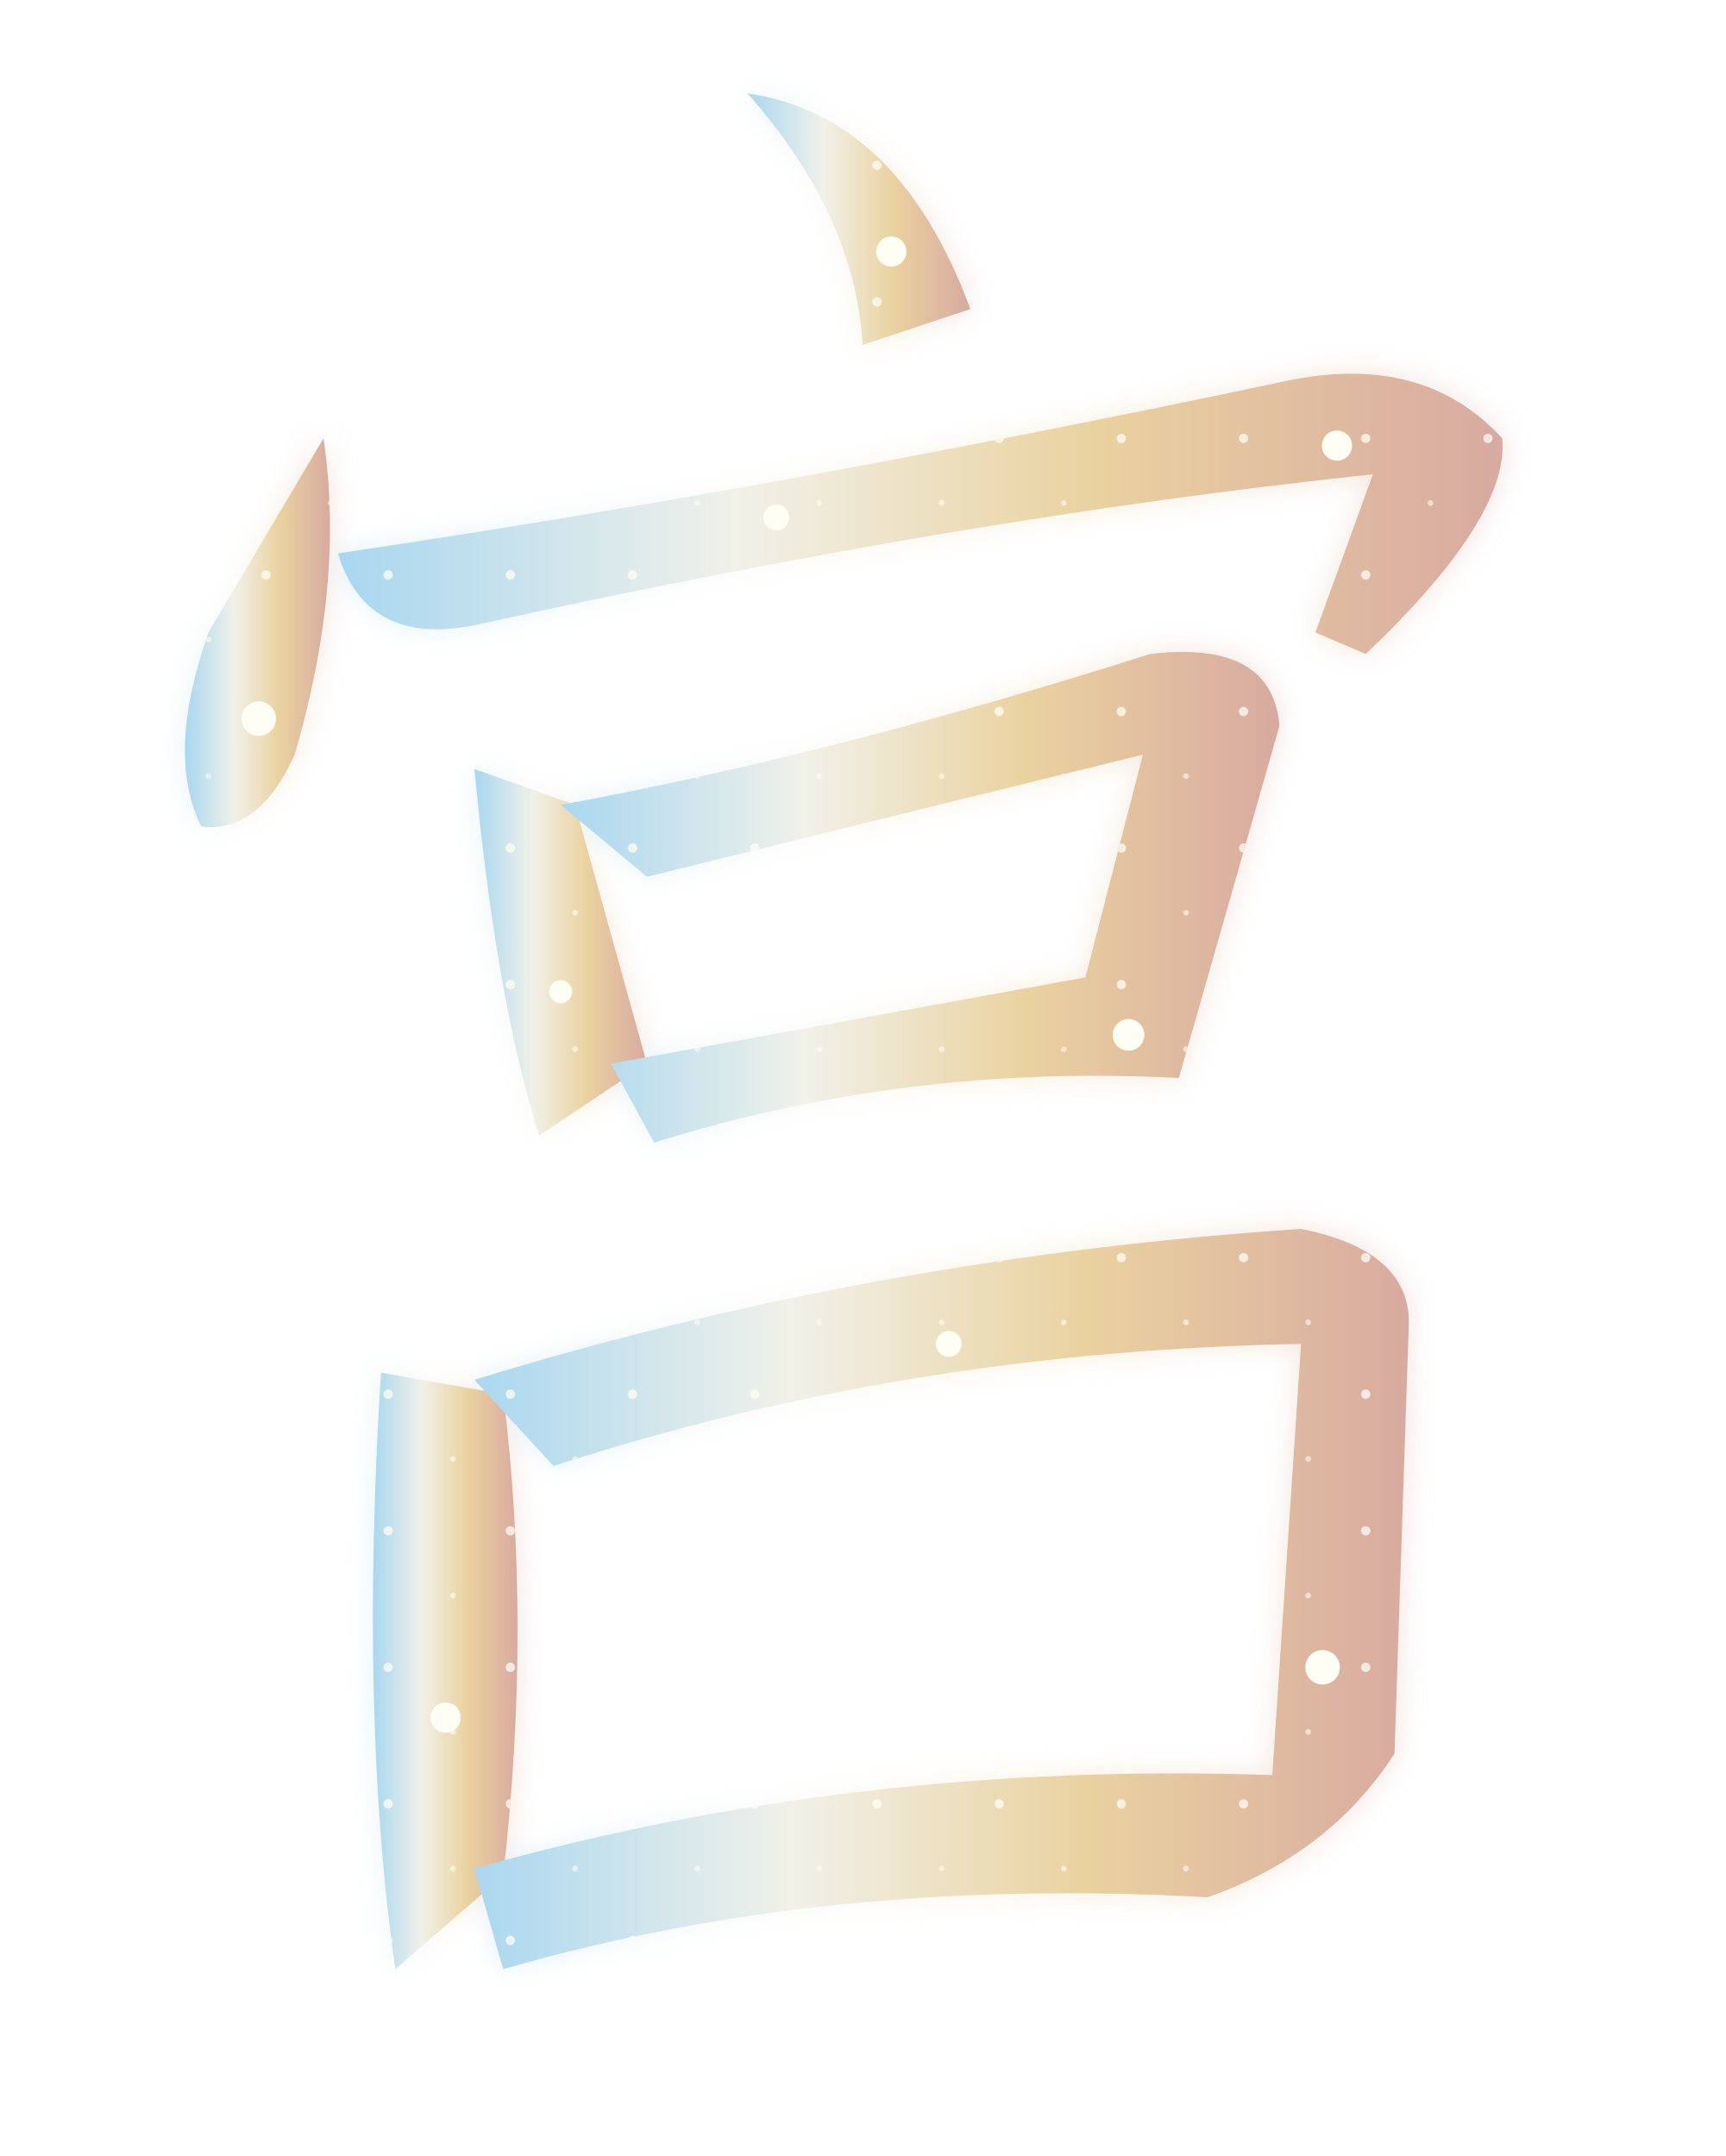
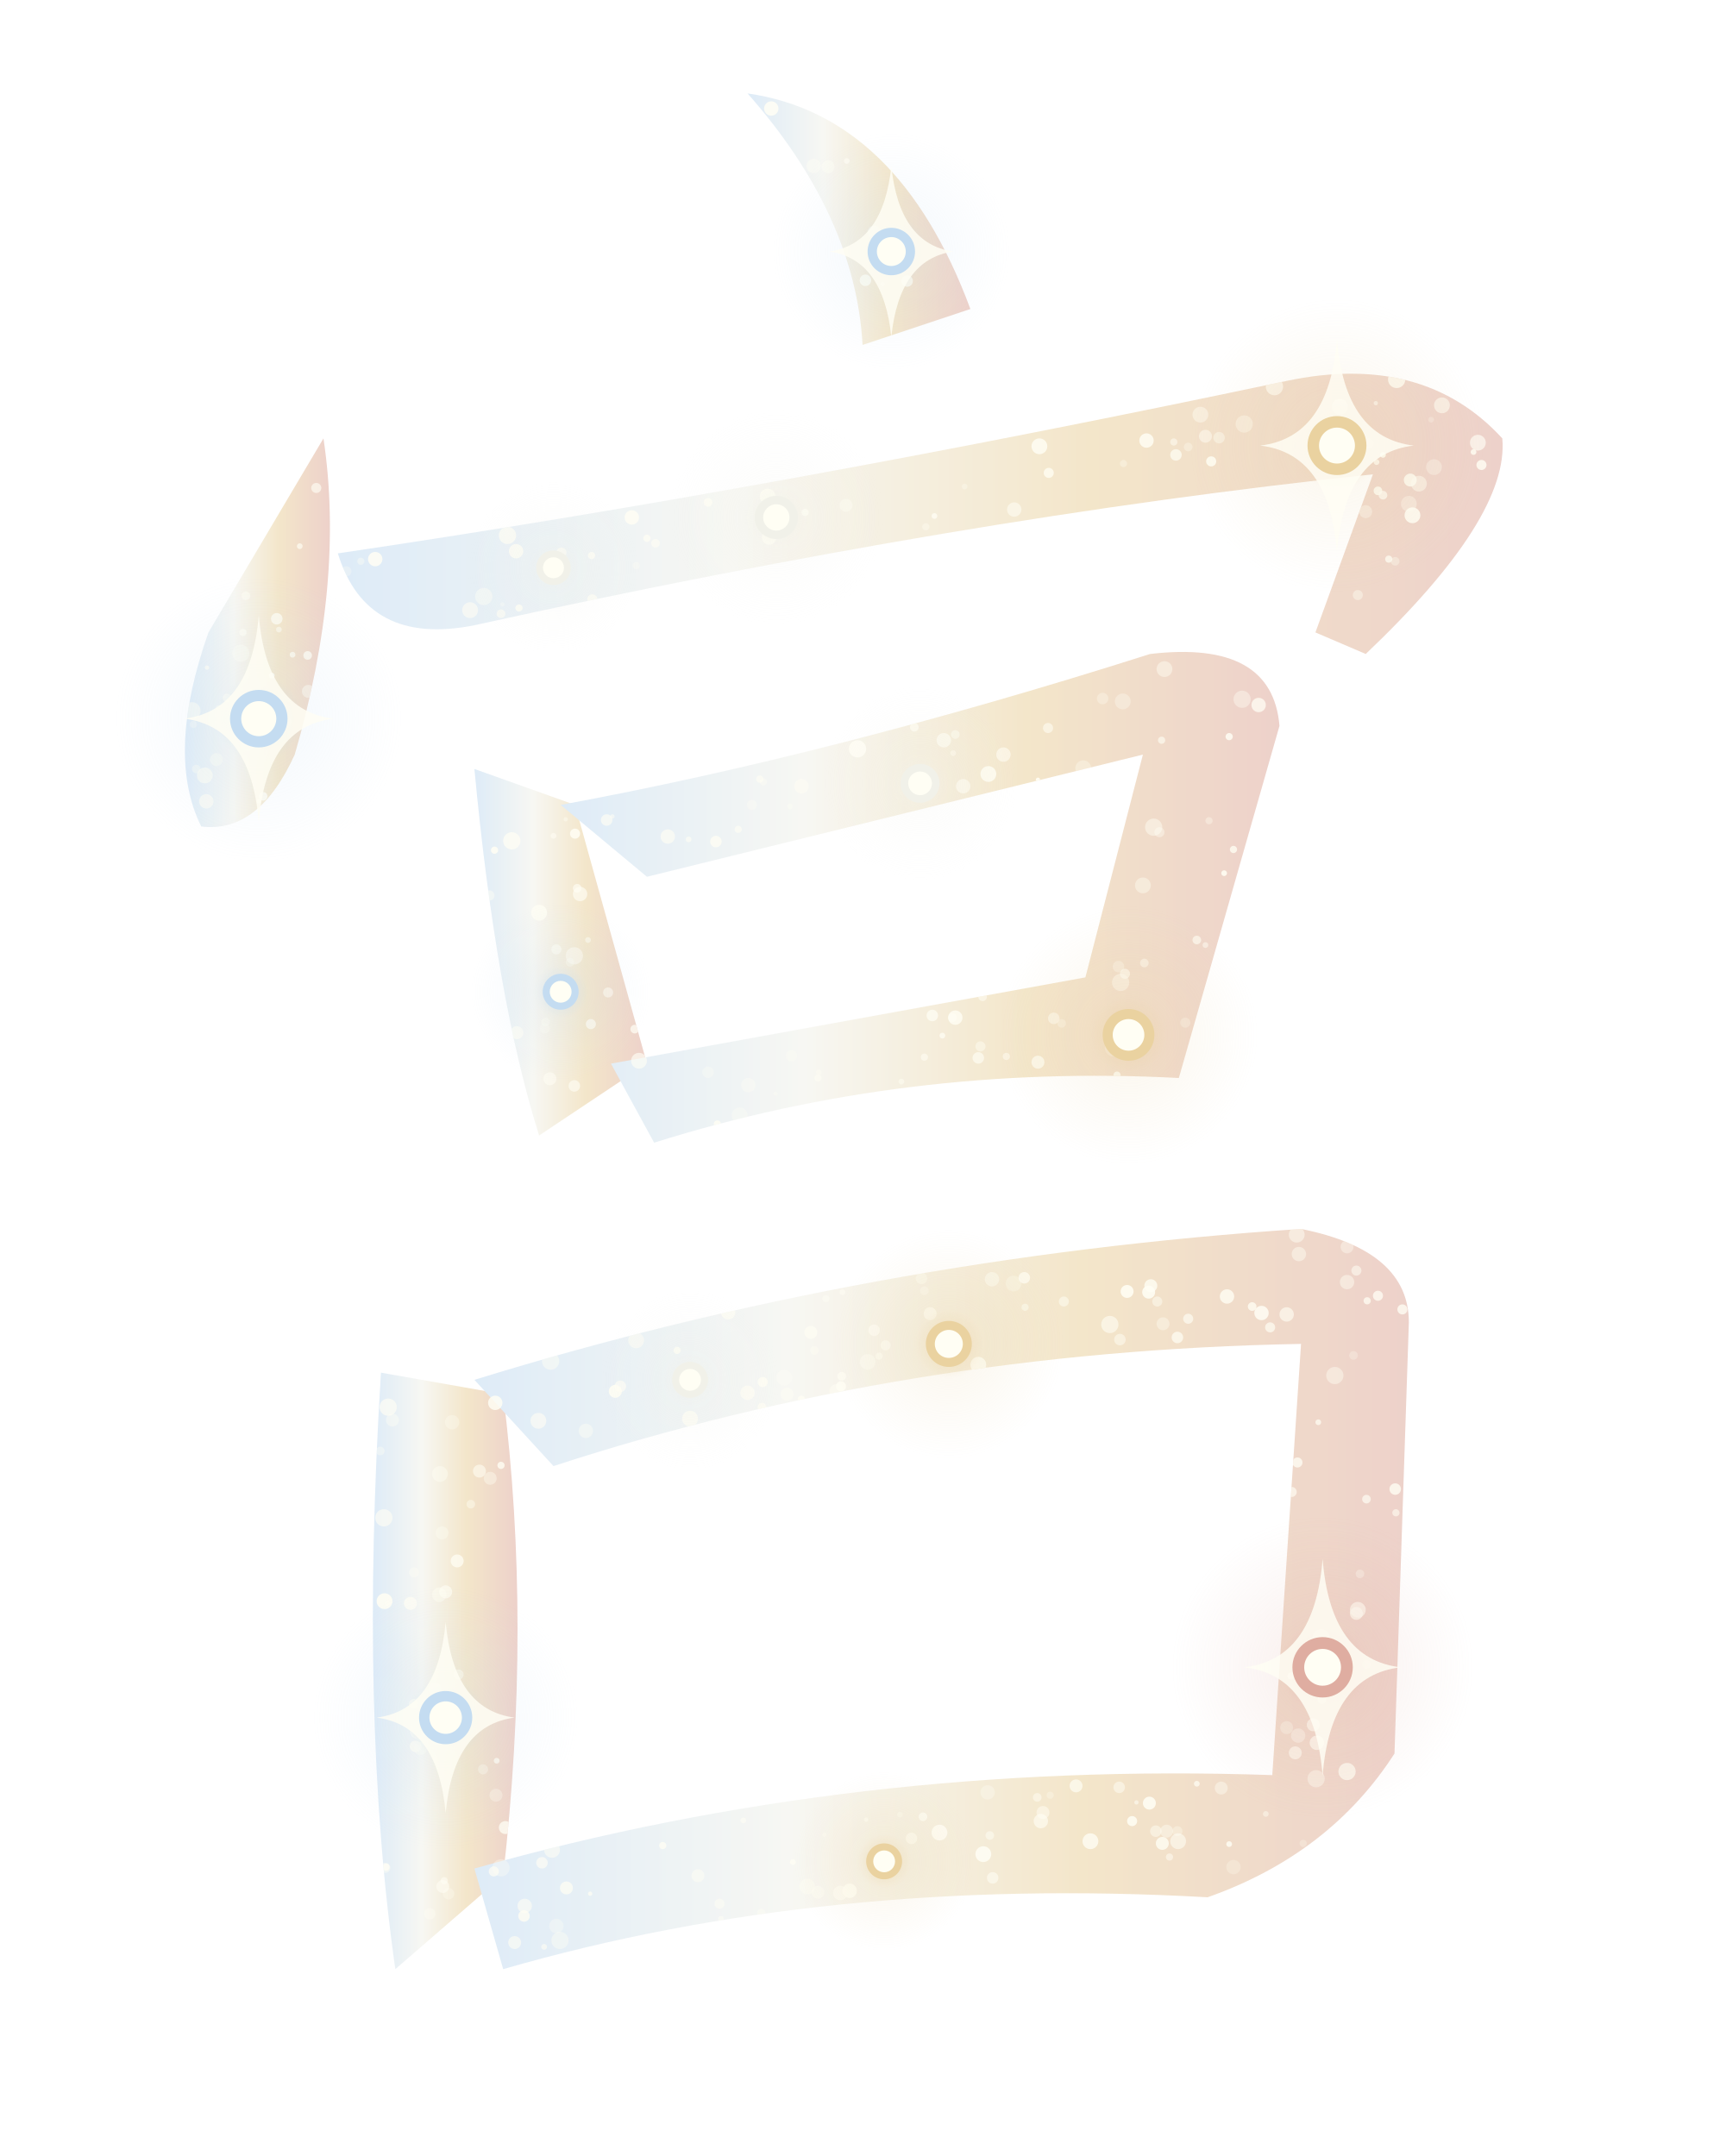
<svg xmlns="http://www.w3.org/2000/svg" viewBox="0 0 240 300" role="img" aria-labelledby="title">
  <defs>
    <linearGradient id="spectrum">
-       <stop stop-color="#a9d7f0" />
+       <stop stop-color="#c4dcf1" />
      <stop offset=".34" stop-color="#f1f1e9" />
      <stop offset=".65" stop-color="#ead2a0" />
-       <stop offset="1" stop-color="#d8aaa0" />
+       <stop offset="1" stop-color="#dfada1" />
    </linearGradient>
-     <filter id="aura" x="-30%" y="-30%" width="160%" height="160%">
-       <feGaussianBlur stdDeviation="2" />
-     </filter>
    <g id="brush-shape">
      <path d="M104 13Q125 16 135 43L120 48Q119 30 104 13Z" />
      <path d="M45 61Q48 81 41 105Q36 116 28 115Q23 105 29 88Z" />
      <path d="M47 77Q108 68 179 53Q198 49 209 61Q210 72 190 91L183 88L191 66Q134 72 66 87Q51 90 47 77Z" />
      <path d="M66 107L80 112L90 148L75 158Q69 139 66 107Z" />
      <path d="M78 112Q116 105 160 91Q177 89 178 101L164 150Q126 148 91 159L85 148L151 136L159 105L90 122Z" />
      <path d="M53 191L70 194Q74 226 70 261L55 274Q50 239 53 191Z" />
      <path d="M66 192Q121 175 181 171Q196 174 196 184L194 244Q185 258 168 264Q115 261 70 274L66 260Q119 245 177 247L181 187Q126 188 77 204Z" />
    </g>
    <clipPath id="brush-clip">
-       <use href="#brush-shape" />
+       <path d="M104 13Q125 16 135 43L120 48Q119 30 104 13Z" />
+       <path d="M45 61Q48 81 41 105Q36 116 28 115Q23 105 29 88Z" />
+       <path d="M47 77Q108 68 179 53Q198 49 209 61Q210 72 190 91L183 88L191 66Q134 72 66 87Q51 90 47 77Z" />
+       <path d="M66 107L80 112L90 148L75 158Q69 139 66 107Z" />
+       <path d="M78 112Q116 105 160 91Q177 89 178 101L164 150Q126 148 91 159L85 148L151 136L159 105L90 122Z" />
+       <path d="M53 191L70 194Q74 226 70 261L55 274Q50 239 53 191Z" />
+       <path d="M66 192Q121 175 181 171Q196 174 196 184L194 244Q185 258 168 264Q115 261 70 274L66 260Q119 245 177 247L181 187Q126 188 77 204Z" />
    </clipPath>
-     <pattern id="grain" width="17" height="19" patternUnits="userSpaceOnUse">
-       <circle cx="3" cy="4" r=".65" fill="#fffef4" opacity=".75" />
-       <circle cx="12" cy="13" r=".4" fill="#fffef4" opacity=".6" />
-     </pattern>
+     <radialGradient id="halo-0">
+       <stop stop-color="#c4dcf1" stop-opacity=".6" />
+       <stop offset=".3" stop-color="#c4dcf1" stop-opacity=".14" />
+       <stop offset="1" stop-color="#c4dcf1" stop-opacity="0" />
+     </radialGradient>
+     <radialGradient id="halo-1">
+       <stop stop-color="#f1f1e9" stop-opacity=".6" />
+       <stop offset=".3" stop-color="#f1f1e9" stop-opacity=".14" />
+       <stop offset="1" stop-color="#f1f1e9" stop-opacity="0" />
+     </radialGradient>
+     <radialGradient id="halo-2">
+       <stop stop-color="#ead2a0" stop-opacity=".6" />
+       <stop offset=".3" stop-color="#ead2a0" stop-opacity=".14" />
+       <stop offset="1" stop-color="#ead2a0" stop-opacity="0" />
+     </radialGradient>
+     <radialGradient id="halo-3">
+       <stop stop-color="#dfada1" stop-opacity=".6" />
+       <stop offset=".3" stop-color="#dfada1" stop-opacity=".14" />
+       <stop offset="1" stop-color="#dfada1" stop-opacity="0" />
+     </radialGradient>
  </defs>
-   <use href="#brush-shape" fill="url(#spectrum)" filter="url(#aura)" opacity=".35" />
-   <use href="#brush-shape" fill="url(#spectrum)" />
-   <use href="#brush-shape" fill="url(#grain)" />
-   <g fill="#fffef4">
-     <circle cx="124" cy="35" r="2.1" />
-     <circle cx="36" cy="100" r="2.4" />
-     <circle cx="108" cy="72" r="1.8" />
-     <circle cx="186" cy="62" r="2.1" />
-     <circle cx="78" cy="138" r="1.6" />
-     <circle cx="157" cy="144" r="2.2" />
-     <circle cx="62" cy="239" r="2.1" />
-     <circle cx="132" cy="187" r="1.8" />
-     <circle cx="184" cy="232" r="2.4" />
+   <use href="#brush-shape" fill="url(#spectrum)" opacity=".56" />
+   <g clip-path="url(#brush-clip)" fill="#fffef4">
+     <circle cx="103.4" cy="253.3" r="0.4" opacity="0.56" />
+     <circle cx="137.4" cy="249.4" r="1.0" opacity="0.32" />
+     <circle cx="172.8" cy="97.3" r="1.2" opacity="0.39" />
+     <circle cx="161.8" cy="184.2" r="0.9" opacity="0.37" />
+     <circle cx="119.3" cy="104.2" r="1.2" opacity="0.86" />
+     <circle cx="155.4" cy="149.6" r="0.5" opacity="0.81" />
+     <circle cx="113.2" cy="23.1" r="1.0" opacity="0.39" />
+     <circle cx="189.2" cy="219.0" r="0.6" opacity="0.32" />
+     <circle cx="78.1" cy="76.9" r="0.7" opacity="0.71" />
+     <circle cx="53.7" cy="259.8" r="0.5" opacity="0.77" />
+     <circle cx="70.6" cy="74.5" r="1.2" opacity="0.71" />
+     <circle cx="115.2" cy="23.2" r="0.9" opacity="0.40" />
+     <circle cx="96.0" cy="197.4" r="1.1" opacity="0.71" />
+     <circle cx="173.1" cy="59.0" r="1.2" opacity="0.36" />
+     <circle cx="79.9" cy="151.1" r="0.8" opacity="0.64" />
+     <circle cx="125.2" cy="252.5" r="0.4" opacity="0.33" />
+     <circle cx="85.6" cy="193.6" r="0.9" opacity="0.87" />
+     <circle cx="193.2" cy="77.8" r="0.5" opacity="0.74" />
+     <circle cx="200.6" cy="56.4" r="1.1" opacity="0.59" />
+     <circle cx="81.8" cy="130.8" r="0.4" opacity="0.52" />
+     <circle cx="26.7" cy="98.9" r="1.2" opacity="0.56" />
+     <circle cx="118.2" cy="263.1" r="1.0" opacity="0.89" />
+     <circle cx="111.5" cy="194.7" r="0.5" opacity="0.71" />
+     <circle cx="190.2" cy="181.0" r="0.5" opacity="0.74" />
+     <circle cx="162.7" cy="258.4" r="0.5" opacity="0.52" />
+     <circle cx="196.5" cy="71.7" r="1.1" opacity="0.88" />
+     <circle cx="157.5" cy="253.4" r="0.7" opacity="0.87" />
+     <circle cx="110.1" cy="146.9" r="0.8" opacity="0.25" />
+     <circle cx="33.5" cy="90.9" r="1.2" opacity="0.39" />
+     <circle cx="99.6" cy="117.1" r="0.8" opacity="0.76" />
+     <circle cx="88.9" cy="147.6" r="1.1" opacity="0.66" />
+     <circle cx="151.7" cy="256.2" r="1.1" opacity="0.77" />
+     <circle cx="116.4" cy="193.6" r="1.0" opacity="0.51" />
+     <circle cx="75.7" cy="270.9" r="0.4" opacity="0.59" />
+     <circle cx="159.8" cy="179.8" r="0.9" opacity="0.88" />
+     <circle cx="166.5" cy="130.8" r="0.6" opacity="0.63" />
+     <circle cx="134.2" cy="67.7" r="0.4" opacity="0.30" />
+     <circle cx="156.2" cy="97.6" r="1.1" opacity="0.32" />
+     <circle cx="88.3" cy="143.2" r="0.6" opacity="0.74" />
+     <circle cx="116.9" cy="263.4" r="1.0" opacity="0.62" />
+     <circle cx="76.5" cy="150.1" r="0.9" opacity="0.56" />
+     <circle cx="105.9" cy="266.2" r="0.6" opacity="0.33" />
+     <circle cx="126.2" cy="39.1" r="0.8" opacity="0.72" />
+     <circle cx="153.4" cy="97.2" r="0.8" opacity="0.30" />
+     <circle cx="37.8" cy="94.0" r="0.4" opacity="0.86" />
+     <circle cx="128.6" cy="147.1" r="0.5" opacity="0.57" />
+     <circle cx="65.4" cy="84.9" r="1.1" opacity="0.59" />
+     <circle cx="180.7" cy="174.5" r="1.0" opacity="0.46" />
+     <circle cx="162.0" cy="93.1" r="1.1" opacity="0.45" />
+     <circle cx="61.5" cy="213.3" r="0.9" opacity="0.34" />
+     <circle cx="34.2" cy="82.9" r="0.6" opacity="0.49" />
+     <circle cx="88.5" cy="186.5" r="1.1" opacity="0.54" />
+     <circle cx="137.5" cy="107.7" r="1.1" opacity="0.80" />
+     <circle cx="33.8" cy="88.0" r="0.5" opacity="0.72" />
+     <circle cx="106.1" cy="192.3" r="0.7" opacity="0.77" />
+     <circle cx="52.2" cy="77.8" r="1.0" opacity="0.86" />
+     <circle cx="101.3" cy="182.6" r="1.0" opacity="0.66" />
+     <circle cx="28.5" cy="107.9" r="1.1" opacity="0.59" />
+     <circle cx="105.7" cy="108.4" r="0.5" opacity="0.61" />
+     <circle cx="167.7" cy="60.7" r="0.9" opacity="0.50" />
+     <circle cx="146.6" cy="141.7" r="0.8" opacity="0.50" />
+     <circle cx="71.6" cy="270.3" r="0.9" opacity="0.59" />
+     <circle cx="155.6" cy="134.5" r="0.8" opacity="0.31" />
+     <circle cx="159.0" cy="123.2" r="1.1" opacity="0.42" />
+     <circle cx="95.8" cy="116.8" r="0.4" opacity="0.58" />
+     <circle cx="174.2" cy="181.8" r="0.6" opacity="0.78" />
+     <circle cx="129.7" cy="141.3" r="0.8" opacity="0.74" />
+     <circle cx="167.0" cy="57.7" r="1.1" opacity="0.43" />
+     <circle cx="150.7" cy="106.9" r="1.1" opacity="0.34" />
+     <circle cx="138.1" cy="261.3" r="0.8" opacity="0.58" />
+     <circle cx="71.2" cy="117.0" r="1.2" opacity="0.76" />
+     <circle cx="179.0" cy="182.9" r="1.0" opacity="0.62" />
+     <circle cx="188.7" cy="176.8" r="0.7" opacity="0.55" />
+     <circle cx="179.0" cy="240.4" r="0.9" opacity="0.31" />
+     <circle cx="100.3" cy="267.0" r="0.4" opacity="0.45" />
+     <circle cx="106.0" cy="195.8" r="0.6" opacity="0.69" />
+     <circle cx="159.5" cy="61.3" r="1.0" opacity="0.83" />
+     <circle cx="163.9" cy="256.2" r="1.1" opacity="0.57" />
+     <circle cx="196.0" cy="70.1" r="1.1" opacity="0.35" />
+     <circle cx="69.9" cy="84.1" r="0.3" opacity="0.26" />
+     <circle cx="76.8" cy="257.4" r="1.1" opacity="0.57" />
+     <circle cx="136.4" cy="145.6" r="0.7" opacity="0.45" />
+     <circle cx="68.2" cy="205.7" r="0.9" opacity="0.38" />
+     <circle cx="75.8" cy="143.1" r="0.7" opacity="0.28" />
+     <circle cx="61.2" cy="205.1" r="1.1" opacity="0.40" />
+     <circle cx="160.1" cy="178.9" r="0.9" opacity="0.79" />
+     <circle cx="166.5" cy="248.2" r="0.4" opacity="0.73" />
+     <circle cx="123.2" cy="187.2" r="0.7" opacity="0.57" />
+     <circle cx="77.4" cy="132.1" r="0.7" opacity="0.57" />
+     <circle cx="131.1" cy="144.1" r="0.4" opacity="0.75" />
+     <circle cx="187.4" cy="178.4" r="1.0" opacity="0.46" />
+     <circle cx="136.1" cy="147.2" r="0.8" opacity="0.65" />
+     <circle cx="180.4" cy="171.8" r="1.1" opacity="0.50" />
+     <circle cx="82.2" cy="142.5" r="0.7" opacity="0.67" />
+     <circle cx="81.5" cy="199.1" r="1.0" opacity="0.41" />
+     <circle cx="181.3" cy="256.5" r="0.5" opacity="0.25" />
+     <circle cx="117.8" cy="22.4" r="0.4" opacity="0.64" />
+     <circle cx="106.2" cy="108.8" r="0.5" opacity="0.33" />
+     <circle cx="194.3" cy="52.8" r="1.2" opacity="0.81" />
+     <circle cx="144.6" cy="62.1" r="1.1" opacity="0.82" />
+     <circle cx="128.2" cy="177.9" r="0.8" opacity="0.36" />
+     <circle cx="42.9" cy="96.2" r="0.9" opacity="0.48" />
+     <circle cx="155.9" cy="136.7" r="1.2" opacity="0.43" />
+     <circle cx="36.0" cy="111.5" r="0.3" opacity="0.70" />
+     <circle cx="171.6" cy="259.8" r="1.0" opacity="0.25" />
+     <circle cx="158.1" cy="250.8" r="0.3" opacity="0.56" />
+     <circle cx="190.4" cy="61.7" r="0.7" opacity="0.31" />
+     <circle cx="69.1" cy="245.0" r="0.4" opacity="0.72" />
+     <circle cx="122.3" cy="188.7" r="0.5" opacity="0.50" />
+     <circle cx="69.7" cy="259.9" r="1.2" opacity="0.34" />
+     <circle cx="98.5" cy="149.2" r="0.8" opacity="0.27" />
+     <circle cx="182.7" cy="240.0" r="0.9" opacity="0.61" />
+     <circle cx="106.8" cy="69.1" r="1.1" opacity="0.89" />
+     <circle cx="169.6" cy="60.9" r="0.8" opacity="0.41" />
+     <circle cx="159.2" cy="134.0" r="0.6" opacity="0.47" />
+     <circle cx="130.0" cy="71.8" r="0.4" opacity="0.76" />
+     <circle cx="104.0" cy="193.8" r="1.0" opacity="0.69" />
+     <circle cx="163.8" cy="254.8" r="0.7" opacity="0.31" />
+     <circle cx="48.2" cy="79.5" r="0.7" opacity="0.26" />
+     <circle cx="132.6" cy="104.8" r="0.4" opacity="0.42" />
+     <circle cx="31.6" cy="97.1" r="0.6" opacity="0.67" />
+     <circle cx="142.5" cy="177.8" r="0.8" opacity="0.71" />
+     <circle cx="54.6" cy="197.6" r="0.9" opacity="0.40" />
+     <circle cx="84.6" cy="138.1" r="0.7" opacity="0.54" />
+     <circle cx="180.2" cy="243.9" r="0.9" opacity="0.61" />
+     <circle cx="72.2" cy="84.6" r="0.5" opacity="0.78" />
+     <circle cx="191.7" cy="180.3" r="0.7" opacity="0.76" />
+     <circle cx="112.8" cy="185.4" r="0.9" opacity="0.68" />
+     <circle cx="122.8" cy="39.5" r="0.3" opacity="0.44" />
+     <circle cx="131.3" cy="103.0" r="1.0" opacity="0.64" />
+     <circle cx="126.8" cy="255.8" r="0.8" opacity="0.58" />
+     <circle cx="72.9" cy="266.6" r="0.8" opacity="0.79" />
+     <circle cx="44.0" cy="67.9" r="0.7" opacity="0.64" />
+     <circle cx="169.9" cy="248.8" r="0.9" opacity="0.41" />
+     <circle cx="183.8" cy="227.9" r="1.2" opacity="0.59" />
+     <circle cx="91.2" cy="75.6" r="0.6" opacity="0.58" />
+     <circle cx="177.3" cy="53.8" r="1.2" opacity="0.64" />
+     <circle cx="54.0" cy="195.8" r="1.2" opacity="0.66" />
+     <circle cx="132.9" cy="102.2" r="0.6" opacity="0.46" />
+     <circle cx="120.7" cy="189.5" r="1.1" opacity="0.40" />
+     <circle cx="154.9" cy="145.8" r="1.2" opacity="0.29" />
+     <circle cx="27.3" cy="107.0" r="0.6" opacity="0.35" />
+     <circle cx="142.6" cy="181.9" r="0.5" opacity="0.49" />
+     <circle cx="125.4" cy="150.5" r="0.4" opacity="0.46" />
+     <circle cx="113.3" cy="187.9" r="0.6" opacity="0.33" />
+     <circle cx="145.9" cy="65.8" r="0.7" opacity="0.78" />
+     <circle cx="82.1" cy="263.5" r="0.3" opacity="0.70" />
+     <circle cx="53.4" cy="211.2" r="1.2" opacity="0.63" />
+     <circle cx="110.3" cy="259.1" r="0.4" opacity="0.74" />
+     <circle cx="206.1" cy="64.7" r="0.7" opacity="0.81" />
+     <circle cx="109.1" cy="191.7" r="1.1" opacity="0.30" />
+     <circle cx="120.4" cy="39.0" r="0.8" opacity="0.82" />
+     <circle cx="86.3" cy="192.9" r="0.8" opacity="0.66" />
+     <circle cx="38.5" cy="86.1" r="0.8" opacity="0.74" />
+     <circle cx="190.1" cy="208.6" r="0.6" opacity="0.67" />
+     <circle cx="160.8" cy="254.8" r="0.8" opacity="0.48" />
+     <circle cx="39.6" cy="100.5" r="0.9" opacity="0.26" />
+     <circle cx="107.0" cy="74.8" r="1.0" opacity="0.83" />
+     <circle cx="71.8" cy="76.7" r="1.0" opacity="0.74" />
+     <circle cx="180.5" cy="203.5" r="0.7" opacity="0.77" />
+     <circle cx="92.9" cy="116.4" r="1.0" opacity="0.64" />
+     <circle cx="36.6" cy="110.8" r="0.6" opacity="0.86" />
+     <circle cx="82.4" cy="83.4" r="0.7" opacity="0.71" />
+     <circle cx="78.8" cy="262.7" r="0.9" opacity="0.72" />
+     <circle cx="170.3" cy="121.5" r="0.4" opacity="0.87" />
+     <circle cx="163.6" cy="63.3" r="0.8" opacity="0.72" />
+     <circle cx="117.7" cy="70.3" r="0.9" opacity="0.41" />
+     <circle cx="114.9" cy="180.7" r="0.5" opacity="0.40" />
+     <circle cx="99.8" cy="156.4" r="0.5" opacity="0.85" />
+     <circle cx="186.4" cy="56.6" r="1.1" opacity="0.51" />
+     <circle cx="80.7" cy="124.4" r="1.0" opacity="0.65" />
+     <circle cx="68.7" cy="260.4" r="0.7" opacity="0.71" />
+     <circle cx="62.0" cy="221.5" r="0.9" opacity="0.64" />
+     <circle cx="88.5" cy="78.7" r="0.5" opacity="0.32" />
+     <circle cx="185.7" cy="191.4" r="1.2" opacity="0.43" />
+     <circle cx="154.4" cy="184.3" r="1.2" opacity="0.60" />
+     <circle cx="144.4" cy="147.8" r="0.9" opacity="0.69" />
+     <circle cx="41.7" cy="76.0" r="0.4" opacity="0.68" />
+     <circle cx="102.7" cy="115.4" r="0.5" opacity="0.61" />
+     <circle cx="68.8" cy="118.3" r="0.5" opacity="0.88" />
+     <circle cx="77.9" cy="270.0" r="1.2" opacity="0.39" />
+     <circle cx="171.0" cy="256.6" r="0.4" opacity="0.83" />
+     <circle cx="137.7" cy="255.4" r="0.6" opacity="0.49" />
+     <circle cx="92.2" cy="256.8" r="0.5" opacity="0.76" />
+     <circle cx="140.0" cy="147.0" r="0.5" opacity="0.51" />
+     <circle cx="109.5" cy="194.0" r="0.9" opacity="0.43" />
+     <circle cx="53.5" cy="222.8" r="1.1" opacity="0.90" />
+     <circle cx="117.0" cy="192.9" r="0.7" opacity="0.82" />
+     <circle cx="165.3" cy="62.2" r="0.6" opacity="0.31" />
+     <circle cx="69.7" cy="85.4" r="0.6" opacity="0.59" />
+     <circle cx="161.6" cy="103.0" r="0.5" opacity="0.63" />
+     <circle cx="167.7" cy="131.5" r="0.4" opacity="0.52" />
+     <circle cx="194.1" cy="78.1" r="0.6" opacity="0.34" />
+     <circle cx="50.2" cy="78.1" r="0.5" opacity="0.36" />
+     <circle cx="120.5" cy="253.2" r="0.3" opacity="0.63" />
+     <circle cx="171.0" cy="102.5" r="0.5" opacity="0.84" />
+     <circle cx="28.7" cy="111.5" r="1.0" opacity="0.60" />
+     <circle cx="136.8" cy="258.0" r="1.1" opacity="0.86" />
+     <circle cx="141.1" cy="70.9" r="1.0" opacity="0.57" />
+     <circle cx="59.8" cy="266.3" r="0.8" opacity="0.32" />
+     <circle cx="144.8" cy="253.4" r="1.0" opacity="0.63" />
+     <circle cx="192.4" cy="68.9" r="0.6" opacity="0.73" />
+     <circle cx="195.1" cy="182.2" r="0.7" opacity="0.77" />
+     <circle cx="160.5" cy="115.1" r="1.2" opacity="0.47" />
+     <circle cx="183.2" cy="242.5" r="1.0" opacity="0.68" />
+     <circle cx="58.2" cy="240.8" r="1.2" opacity="0.54" />
+     <circle cx="171.6" cy="118.2" r="0.5" opacity="0.78" />
+     <circle cx="161.0" cy="181.1" r="0.7" opacity="0.48" />
+     <circle cx="79.3" cy="133.9" r="0.6" opacity="0.31" />
+     <circle cx="128.6" cy="179.6" r="0.6" opacity="0.32" />
+     <circle cx="175.5" cy="182.7" r="1.0" opacity="0.84" />
+     <circle cx="121.6" cy="32.3" r="0.9" opacity="0.54" />
+     <circle cx="75.9" cy="142.2" r="0.6" opacity="0.34" />
+     <circle cx="188.7" cy="224.5" r="0.9" opacity="0.68" />
+     <circle cx="69.7" cy="203.9" r="0.5" opacity="0.79" />
+     <circle cx="70.3" cy="254.3" r="0.9" opacity="0.77" />
+     <circle cx="98.5" cy="69.9" r="0.6" opacity="0.83" />
+     <circle cx="190.1" cy="231.6" r="0.6" opacity="0.26" />
+     <circle cx="107.9" cy="69.6" r="0.4" opacity="0.63" />
+     <circle cx="77.0" cy="116.3" r="0.4" opacity="0.56" />
+     <circle cx="188.9" cy="224.0" r="1.1" opacity="0.63" />
+     <circle cx="109.9" cy="112.2" r="0.4" opacity="0.33" />
+     <circle cx="156.8" cy="179.7" r="0.9" opacity="0.89" />
+     <circle cx="58.5" cy="242.4" r="0.5" opacity="0.25" />
+     <circle cx="80.3" cy="123.6" r="0.6" opacity="0.64" />
+     <circle cx="147.7" cy="142.4" r="0.6" opacity="0.28" />
+     <circle cx="144.3" cy="250.1" r="0.6" opacity="0.50" />
+     <circle cx="165.3" cy="183.5" r="0.7" opacity="0.65" />
+     <circle cx="205.0" cy="62.9" r="0.4" opacity="0.81" />
+     <circle cx="163.8" cy="186.1" r="0.8" opacity="0.71" />
+     <circle cx="194.2" cy="210.5" r="0.5" opacity="0.59" />
+     <circle cx="117.1" cy="191.5" r="0.6" opacity="0.60" />
+     <circle cx="183.4" cy="197.9" r="0.4" opacity="0.72" />
+     <circle cx="121.6" cy="260.3" r="0.4" opacity="0.56" />
+     <circle cx="104.6" cy="112.0" r="0.7" opacity="0.31" />
+     <circle cx="191.7" cy="68.3" r="0.6" opacity="0.83" />
+     <circle cx="42.8" cy="91.2" r="0.6" opacity="0.75" />
+     <circle cx="107.9" cy="152.2" r="0.3" opacity="0.26" />
+     <circle cx="114.7" cy="255.3" r="0.3" opacity="0.43" />
+     <circle cx="69.0" cy="249.8" r="0.9" opacity="0.31" />
+     <circle cx="26.9" cy="100.8" r="0.5" opacity="0.30" />
+     <circle cx="67.3" cy="83.0" r="1.2" opacity="0.41" />
+     <circle cx="134.0" cy="109.4" r="1.0" opacity="0.58" />
+     <circle cx="107.3" cy="15.1" r="1.0" opacity="0.86" />
+     <circle cx="161.7" cy="256.5" r="0.9" opacity="0.80" />
+     <circle cx="196.2" cy="66.8" r="0.9" opacity="0.80" />
+     <circle cx="132.5" cy="141.6" r="0.6" opacity="0.57" />
+     <circle cx="80.0" cy="116.0" r="0.7" opacity="0.87" />
+     <circle cx="191.5" cy="64.3" r="0.4" opacity="0.75" />
+     <circle cx="168.2" cy="114.2" r="0.5" opacity="0.35" />
+     <circle cx="117.2" cy="179.8" r="0.4" opacity="0.53" />
+     <circle cx="66.7" cy="204.7" r="0.9" opacity="0.59" />
+     <circle cx="63.6" cy="217.2" r="0.9" opacity="0.74" />
+     <circle cx="28.8" cy="92.9" r="0.3" opacity="0.70" />
+     <circle cx="132.9" cy="141.6" r="1.0" opacity="0.81" />
+     <circle cx="179.7" cy="207.6" r="0.7" opacity="0.66" />
+     <circle cx="34.4" cy="103.5" r="1.0" opacity="0.67" />
+     <circle cx="190.0" cy="71.2" r="0.9" opacity="0.37" />
+     <circle cx="191.4" cy="56.1" r="0.3" opacity="0.58" />
+     <circle cx="71.9" cy="143.7" r="0.9" opacity="0.71" />
+     <circle cx="180.6" cy="241.5" r="1.0" opacity="0.37" />
+     <circle cx="192.4" cy="63.3" r="0.4" opacity="0.89" />
+     <circle cx="63.8" cy="233.0" r="0.7" opacity="0.46" />
+     <circle cx="61.6" cy="262.5" r="0.9" opacity="0.57" />
+     <circle cx="68.9" cy="195.2" r="1.0" opacity="0.83" />
+     <circle cx="82.3" cy="77.3" r="0.5" opacity="0.71" />
+     <circle cx="199.1" cy="58.4" r="0.4" opacity="0.26" />
+     <circle cx="138.0" cy="178.0" r="1.0" opacity="0.47" />
+     <circle cx="161.3" cy="115.8" r="0.7" opacity="0.39" />
+     <circle cx="130.7" cy="255.0" r="1.1" opacity="0.85" />
+     <circle cx="112.0" cy="71.3" r="0.5" opacity="0.80" />
+     <circle cx="53.9" cy="223.1" r="0.4" opacity="0.39" />
+     <circle cx="128.4" cy="252.8" r="0.6" opacity="0.74" />
+     <circle cx="30.4" cy="98.5" r="0.4" opacity="0.46" />
+     <circle cx="175.1" cy="98.1" r="1.0" opacity="0.76" />
+     <circle cx="52.9" cy="201.9" r="0.6" opacity="0.36" />
+     <circle cx="40.7" cy="91.1" r="0.4" opacity="0.72" />
+     <circle cx="205.6" cy="61.6" r="1.1" opacity="0.67" />
+     <circle cx="84.4" cy="114.1" r="0.8" opacity="0.66" />
+     <circle cx="67.2" cy="246.2" r="0.7" opacity="0.34" />
+     <circle cx="145.8" cy="101.3" r="0.7" opacity="0.59" />
+     <circle cx="104.1" cy="151.0" r="1.0" opacity="0.31" />
+     <circle cx="79.9" cy="133.0" r="1.2" opacity="0.51" />
+     <circle cx="60.9" cy="241.7" r="1.1" opacity="0.70" />
+     <circle cx="74.9" cy="197.7" r="1.1" opacity="0.61" />
+     <circle cx="155.8" cy="186.4" r="0.8" opacity="0.51" />
+     <circle cx="187.4" cy="173.5" r="0.9" opacity="0.39" />
+     <circle cx="38.8" cy="87.6" r="0.4" opacity="0.56" />
+     <circle cx="197.4" cy="67.3" r="1.1" opacity="0.48" />
+     <circle cx="85.2" cy="113.6" r="0.3" opacity="0.53" />
+     <circle cx="179.6" cy="233.2" r="0.5" opacity="0.88" />
+     <circle cx="155.7" cy="248.7" r="0.8" opacity="0.53" />
+     <circle cx="164.9" cy="142.3" r="0.7" opacity="0.29" />
+     <circle cx="113.8" cy="150.0" r="0.5" opacity="0.44" />
+     <circle cx="149.7" cy="248.5" r="0.9" opacity="0.70" />
+     <circle cx="141.0" cy="178.6" r="1.1" opacity="0.27" />
+     <circle cx="61.1" cy="221.9" r="1.0" opacity="0.44" />
+     <circle cx="127.2" cy="101.2" r="0.6" opacity="0.65" />
+     <circle cx="58.5" cy="243.3" r="0.9" opacity="0.36" />
+     <circle cx="57.8" cy="243.0" r="0.8" opacity="0.82" />
+     <circle cx="163.3" cy="61.5" r="0.5" opacity="0.53" />
+     <circle cx="144.4" cy="108.5" r="0.3" opacity="0.90" />
+     <circle cx="188.3" cy="188.6" r="0.6" opacity="0.26" />
+     <circle cx="62.4" cy="263.5" r="0.8" opacity="0.28" />
+     <circle cx="187.4" cy="246.5" r="1.2" opacity="0.71" />
+     <circle cx="60.5" cy="235.0" r="0.9" opacity="0.58" />
+     <circle cx="100.1" cy="264.9" r="0.7" opacity="0.48" />
+     <circle cx="129.4" cy="182.8" r="0.9" opacity="0.62" />
+     <circle cx="146.1" cy="249.8" r="0.5" opacity="0.28" />
+     <circle cx="62.9" cy="197.9" r="1.0" opacity="0.30" />
+     <circle cx="73.0" cy="265.2" r="1.0" opacity="0.59" />
+     <circle cx="53.6" cy="259.9" r="0.7" opacity="0.46" />
+     <circle cx="156.3" cy="64.5" r="0.5" opacity="0.32" />
+     <circle cx="148.0" cy="181.1" r="0.7" opacity="0.49" />
+     <circle cx="145.1" cy="252.2" r="0.9" opacity="0.50" />
+     <circle cx="170.7" cy="180.4" r="1.0" opacity="0.79" />
+     <circle cx="136.7" cy="138.7" r="0.6" opacity="0.56" />
+     <circle cx="57.6" cy="237.1" r="0.7" opacity="0.81" />
+     <circle cx="183.1" cy="247.5" r="1.2" opacity="0.42" />
+     <circle cx="156.5" cy="135.5" r="0.7" opacity="0.59" />
+     <circle cx="94.2" cy="187.9" r="0.5" opacity="0.73" />
+     <circle cx="139.6" cy="105.0" r="1.0" opacity="0.60" />
+     <circle cx="112.3" cy="262.5" r="1.1" opacity="0.34" />
+     <circle cx="90.0" cy="74.9" r="0.5" opacity="0.71" />
+     <circle cx="113.8" cy="263.3" r="0.9" opacity="0.37" />
+     <circle cx="57.6" cy="218.8" r="0.7" opacity="0.34" />
+     <circle cx="159.9" cy="250.9" r="0.9" opacity="0.86" />
+     <circle cx="186.0" cy="230.3" r="1.0" opacity="0.42" />
+     <circle cx="168.5" cy="64.2" r="0.7" opacity="0.87" />
+     <circle cx="183.9" cy="236.5" r="0.6" opacity="0.57" />
+     <circle cx="162.3" cy="254.8" r="0.9" opacity="0.41" />
+     <circle cx="199.5" cy="65.0" r="1.1" opacity="0.32" />
+     <circle cx="97.1" cy="261.0" r="0.9" opacity="0.47" />
+     <circle cx="65.5" cy="209.3" r="0.6" opacity="0.43" />
+     <circle cx="176.1" cy="252.4" r="0.4" opacity="0.45" />
+     <circle cx="87.9" cy="72.0" r="1.0" opacity="0.84" />
+     <circle cx="61.8" cy="261.7" r="0.5" opacity="0.57" />
+     <circle cx="75.0" cy="127.0" r="1.1" opacity="0.81" />
+     <circle cx="68.1" cy="124.6" r="0.7" opacity="0.45" />
+     <circle cx="176.7" cy="184.7" r="0.7" opacity="0.69" />
+     <circle cx="121.6" cy="185.1" r="0.8" opacity="0.65" />
+     <circle cx="78.7" cy="114.0" r="0.3" opacity="0.41" />
+     <circle cx="111.5" cy="109.4" r="1.0" opacity="0.52" />
+     <circle cx="102.9" cy="155.2" r="1.1" opacity="0.30" />
+     <circle cx="57.1" cy="223.1" r="0.9" opacity="0.74" />
+     <circle cx="30.1" cy="105.7" r="0.9" opacity="0.40" />
+     <circle cx="76.6" cy="189.4" r="1.2" opacity="0.48" />
+     <circle cx="77.4" cy="268.0" r="1.0" opacity="0.32" />
+     <circle cx="75.4" cy="259.2" r="0.8" opacity="0.65" />
+     <circle cx="188.9" cy="82.8" r="0.7" opacity="0.40" />
+     <circle cx="113.9" cy="149.2" r="0.4" opacity="0.33" />
+     <circle cx="194.1" cy="207.2" r="0.8" opacity="0.79" />
+     <circle cx="136.1" cy="189.9" r="1.1" opacity="0.86" />
+     <circle cx="128.8" cy="73.3" r="0.5" opacity="0.36" />
+   </g>
+   <g transform="translate(124 35)" color="#c4dcf1">
+     <circle r="16.5" fill="url(#halo-0)" />
+     <path d="M0 -11.9Q1.1 -1.1 8.6 0Q1.1 1.1 0 11.9Q-1.1 1.1 -8.6 0Q-1.1 -1.1 0 -11.9Z" fill="#fffef4" opacity=".85" />
+     <circle r="3.3" fill="#c4dcf1" />
+     <circle r="2.01" fill="#fffef4" />
+   </g>
+   <g transform="translate(36 100)" color="#c4dcf1">
+     <circle r="20" fill="url(#halo-0)" />
+     <path d="M0 -14.4Q1.1 -1.1 10.4 0Q1.1 1.1 0 14.4Q-1.1 1.1 -10.4 0Q-1.1 -1.1 0 -14.4Z" fill="#fffef4" opacity=".85" />
+     <circle r="4" fill="#c4dcf1" />
+     <circle r="2.44" fill="#fffef4" />
+   </g>
+   <g transform="translate(77 79)" color="#f1f1e9">
+     <circle r="12.0" fill="url(#halo-1)" />
+     <circle r="2.4" fill="#f1f1e9" />
+     <circle r="1.46" fill="#fffef4" />
+   </g>
+   <g transform="translate(108 72)" color="#f1f1e9">
+     <circle r="15" fill="url(#halo-1)" />
+     <circle r="3" fill="#f1f1e9" />
+     <circle r="1.83" fill="#fffef4" />
+   </g>
+   <g transform="translate(186 62)" color="#ead2a0">
+     <circle r="20.5" fill="url(#halo-2)" />
+     <path d="M0 -14.8Q1.1 -1.1 10.7 0Q1.1 1.1 0 14.8Q-1.1 1.1 -10.7 0Q-1.1 -1.1 0 -14.8Z" fill="#fffef4" opacity=".85" />
+     <circle r="4.1" fill="#ead2a0" />
+     <circle r="2.50" fill="#fffef4" />
+   </g>
+   <g transform="translate(78 138)" color="#c4dcf1">
+     <circle r="12.5" fill="url(#halo-0)" />
+     <circle r="2.5" fill="#c4dcf1" />
+     <circle r="1.52" fill="#fffef4" />
+   </g>
+   <g transform="translate(128 109)" color="#f1f1e9">
+     <circle r="13.5" fill="url(#halo-1)" />
+     <circle r="2.7" fill="#f1f1e9" />
+     <circle r="1.65" fill="#fffef4" />
+   </g>
+   <g transform="translate(157 144)" color="#ead2a0">
+     <circle r="18.0" fill="url(#halo-2)" />
+     <circle r="3.6" fill="#ead2a0" />
+     <circle r="2.20" fill="#fffef4" />
+   </g>
+   <g transform="translate(62 239)" color="#c4dcf1">
+     <circle r="18.5" fill="url(#halo-0)" />
+     <path d="M0 -13.3Q1.1 -1.1 9.6 0Q1.1 1.1 0 13.3Q-1.1 1.1 -9.6 0Q-1.1 -1.1 0 -13.3Z" fill="#fffef4" opacity=".85" />
+     <circle r="3.7" fill="#c4dcf1" />
+     <circle r="2.26" fill="#fffef4" />
+   </g>
+   <g transform="translate(96 192)" color="#f1f1e9">
+     <circle r="12.5" fill="url(#halo-1)" />
+     <circle r="2.5" fill="#f1f1e9" />
+     <circle r="1.52" fill="#fffef4" />
+   </g>
+   <g transform="translate(132 187)" color="#ead2a0">
+     <circle r="16.0" fill="url(#halo-2)" />
+     <circle r="3.2" fill="#ead2a0" />
+     <circle r="1.95" fill="#fffef4" />
+   </g>
+   <g transform="translate(184 232)" color="#dfada1">
+     <circle r="21.0" fill="url(#halo-3)" />
+     <path d="M0 -15.1Q1.1 -1.1 10.9 0Q1.1 1.1 0 15.1Q-1.1 1.1 -10.9 0Q-1.1 -1.1 0 -15.1Z" fill="#fffef4" opacity=".85" />
+     <circle r="4.2" fill="#dfada1" />
+     <circle r="2.56" fill="#fffef4" />
+   </g>
+   <g transform="translate(123 259)" color="#ead2a0">
+     <circle r="12.5" fill="url(#halo-2)" />
+     <circle r="2.5" fill="#ead2a0" />
+     <circle r="1.52" fill="#fffef4" />
  </g>
</svg>
